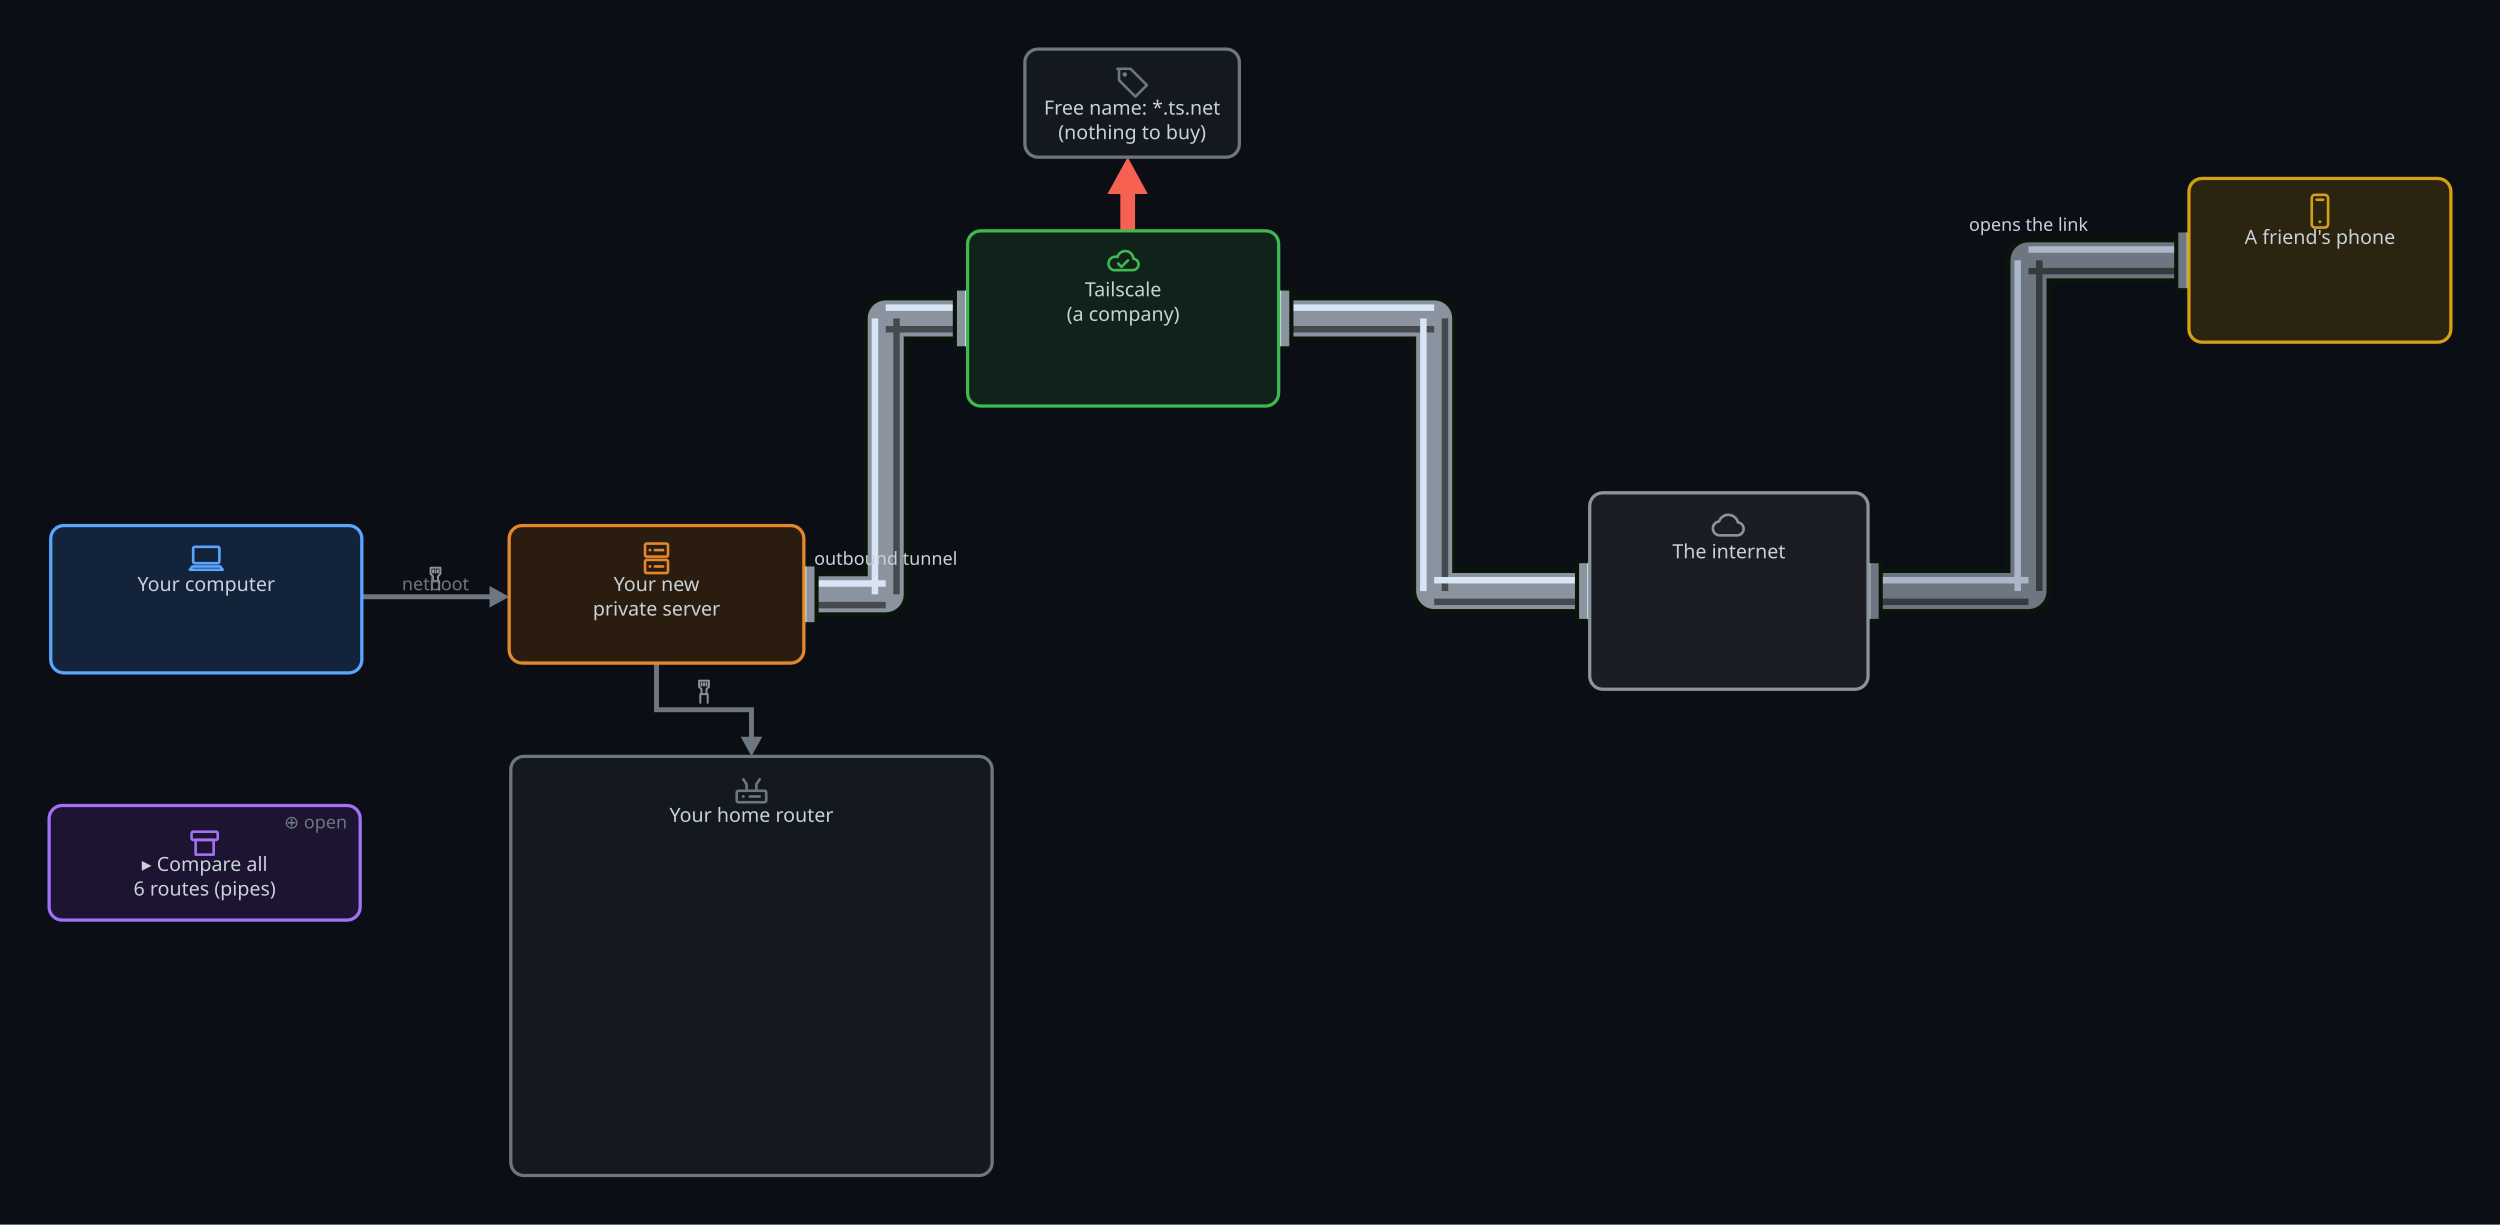
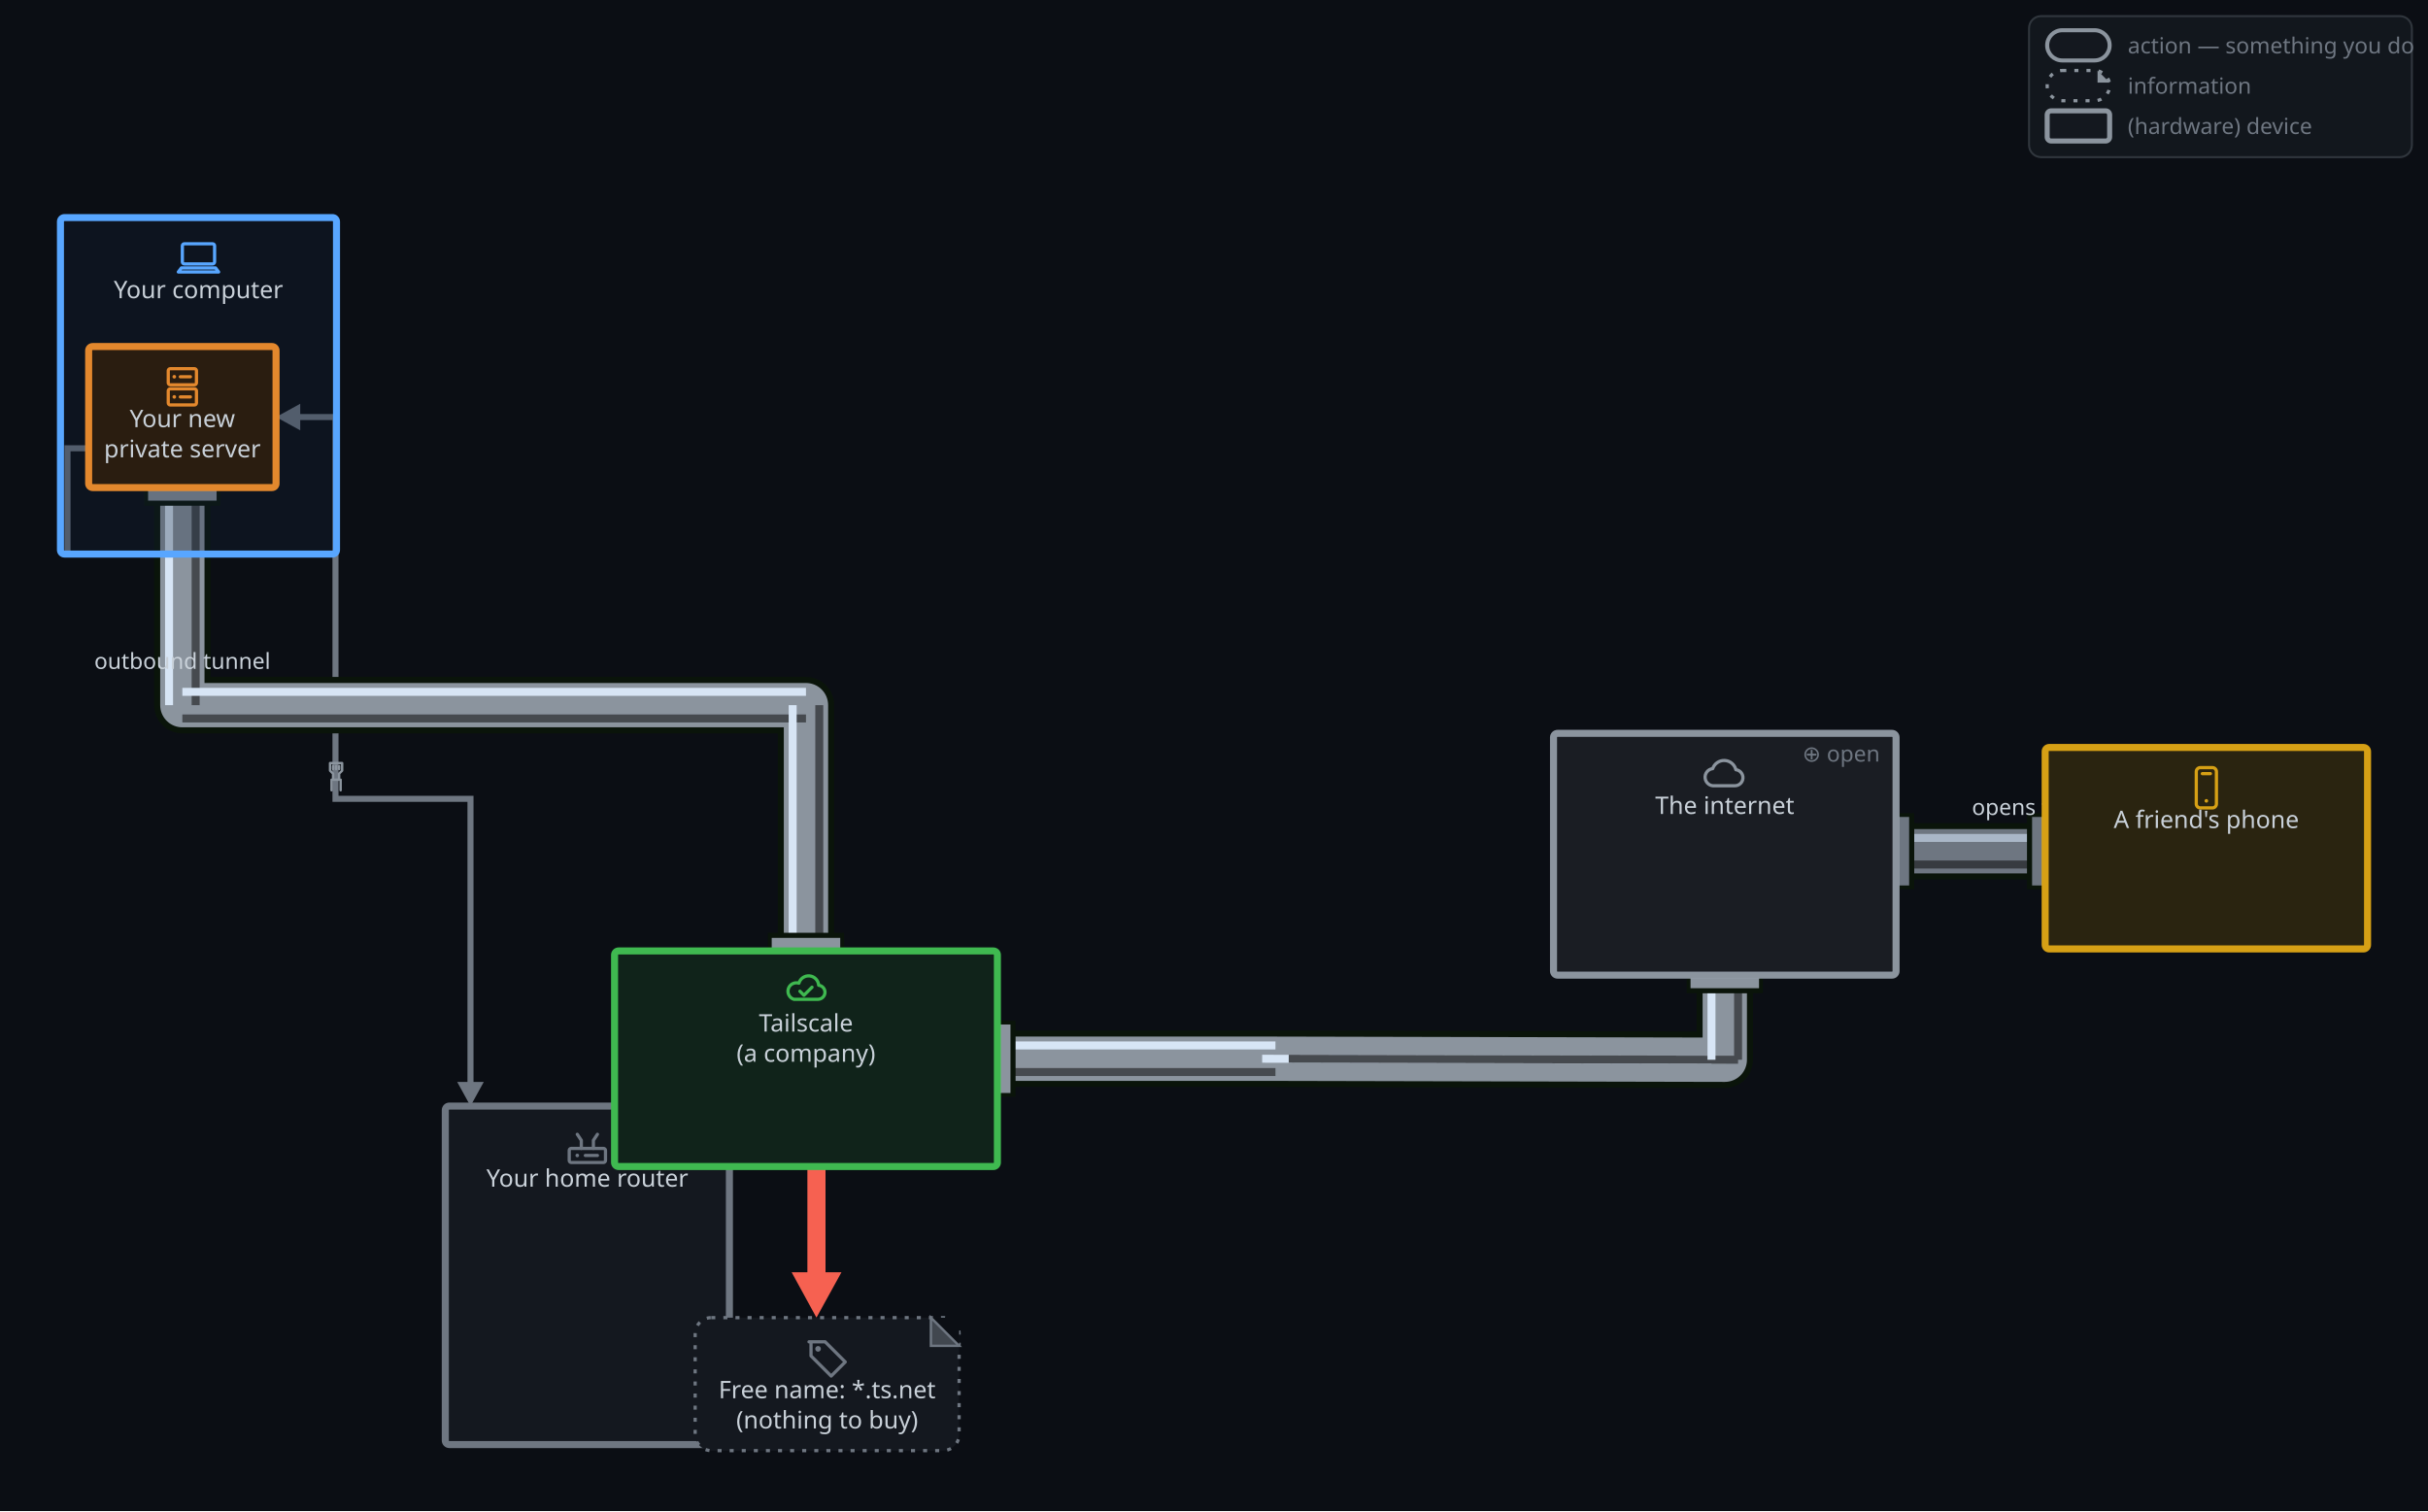
- <svg xmlns="http://www.w3.org/2000/svg" viewBox="29 -91 1527 748" width="1527" height="748" font-family="ui-sans-serif, system-ui, sans-serif">
+ <svg xmlns="http://www.w3.org/2000/svg" viewBox="229 -154 1205 750" width="1205" height="750" font-family="ui-sans-serif, system-ui, sans-serif">
  <defs>
    <marker id="arrow" viewBox="0 0 10 10" refX="9" refY="5" markerWidth="7" markerHeight="7" orient="auto-start-reverse">
      <path d="M0,0 L10,5 L0,10 z" fill="#6e7681" />
    </marker>
    <symbol id="ic-laptop" viewBox="0 0 24 24" fill="none" stroke="currentColor" stroke-width="1.6" stroke-linecap="round" stroke-linejoin="round">
      <rect x="4" y="5" width="16" height="10" rx="1" />
      <path d="M2 19h20l-1.5-2H3.5L2 19Z" />
    </symbol>
    <symbol id="ic-server" viewBox="0 0 24 24" fill="none" stroke="currentColor" stroke-width="1.6" stroke-linecap="round" stroke-linejoin="round">
      <rect x="5" y="3" width="14" height="8" rx="1" />
      <rect x="5" y="13" width="14" height="8" rx="1" />
      <circle cx="8" cy="7" r=".9" fill="currentColor" stroke="none" />
      <circle cx="8" cy="17" r=".9" fill="currentColor" stroke="none" />
      <path d="M11 7h5M11 17h5" />
    </symbol>
    <symbol id="ic-router" viewBox="0 0 24 24" fill="none" stroke="currentColor" stroke-width="1.6" stroke-linecap="round" stroke-linejoin="round">
      <rect x="3" y="13" width="18" height="7" rx="1" />
      <circle cx="7" cy="16.5" r=".9" fill="currentColor" stroke="none" />
      <path d="M11 16.5h6M9 13V9M15 13V9M9 9l-2-3M15 9l2-3" />
    </symbol>
    <symbol id="ic-cloud" viewBox="0 0 24 24" fill="none" stroke="currentColor" stroke-width="1.6" stroke-linecap="round" stroke-linejoin="round">
      <path d="M7 18h10a4 4 0 0 0 .5-7.97A6 6 0 0 0 6 9.5 3.5 3.5 0 0 0 7 18Z" />
    </symbol>
    <symbol id="ic-phone" viewBox="0 0 24 24" fill="none" stroke="currentColor" stroke-width="1.6" stroke-linecap="round" stroke-linejoin="round">
      <rect x="7" y="2" width="10" height="20" rx="2" />
      <path d="M10 5h4" />
      <circle cx="12" cy="18.5" r=".9" fill="currentColor" stroke="none" />
    </symbol>
    <symbol id="ic-usb" viewBox="0 0 24 24" fill="none" stroke="currentColor" stroke-width="1.6" stroke-linecap="round" stroke-linejoin="round">
      <rect x="9" y="8" width="6" height="13" rx="1" />
      <path d="M10 8V4h4v4" />
      <path d="M12 11v4" />
      <circle cx="12" cy="4" r=".6" fill="currentColor" stroke="none" />
    </symbol>
    <symbol id="ic-ethernet" viewBox="0 0 24 24" fill="none" stroke="currentColor" stroke-width="1.6" stroke-linecap="round" stroke-linejoin="round">
      <path d="M8 3h8v5l-2 2v4h-4v-4L8 8V3Z" />
      <path d="M9 21v-7M15 21v-7" />
      <path d="M10 5v2M12 5v2M14 5v2" />
    </symbol>
    <symbol id="ic-wifi" viewBox="0 0 24 24" fill="none" stroke="currentColor" stroke-width="1.6" stroke-linecap="round" stroke-linejoin="round">
      <path d="M4 9a13 13 0 0 1 16 0" />
      <path d="M7 12.5a8.5 8.5 0 0 1 10 0" />
      <path d="M10 16a4 4 0 0 1 4 0" />
      <circle cx="12" cy="19" r="1" fill="currentColor" stroke="none" />
    </symbol>
    <symbol id="ic-safe" viewBox="0 0 24 24" fill="none" stroke="currentColor" stroke-width="1.6" stroke-linecap="round" stroke-linejoin="round">
      <rect x="3" y="4" width="18" height="16" rx="1.5" />
      <circle cx="11" cy="12" r="4" />
      <path d="M11 12l2-2" />
      <path d="M18 9v6" />
    </symbol>
    <symbol id="ic-relay" viewBox="0 0 24 24" fill="none" stroke="currentColor" stroke-width="1.6" stroke-linecap="round" stroke-linejoin="round">
      <path d="M6 16h12a3.5 3.5 0 0 0 .3-6.98A5 5 0 0 0 8.5 8 3 3 0 0 0 6 16Z" />
      <path d="M9 12l2 2 4-4" />
    </symbol>
    <symbol id="ic-tor" viewBox="0 0 24 24" fill="none" stroke="currentColor" stroke-width="1.6" stroke-linecap="round" stroke-linejoin="round">
      <path d="M12 3c-3 3-5 6-5 10a5 5 0 0 0 10 0c0-4-2-7-5-10Z" />
      <path d="M12 9c-1.5 1.5-2 3-2 4a2 2 0 0 0 4 0c0-1-.5-2.5-2-4Z" />
    </symbol>
    <symbol id="ic-onion" viewBox="0 0 24 24" fill="none" stroke="currentColor" stroke-width="1.6" stroke-linecap="round" stroke-linejoin="round">
      <path d="M12 21c-4 0-6.5-2.8-6.5-6 0-4.2 3.5-6.5 6.5-11 3 4.5 6.5 6.8 6.5 11 0 3.2-2.5 6-6.5 6Z" />
      <path d="M9.3 13.5c-.2 2 .6 4 2.7 4.5M14.7 13.5c.2 2-.6 4-2.7 4.5" />
      <path d="M12 4.5l1.6-2.5M12 4.5l-1.6-2.5" />
    </symbol>
    <symbol id="ic-gear" viewBox="0 0 24 24" fill="none" stroke="currentColor" stroke-width="1.6" stroke-linecap="round" stroke-linejoin="round">
      <circle cx="12" cy="12" r="3.2" />
      <path d="M12 2v3M12 19v3M2 12h3M19 12h3M4.9 4.9l2.1 2.1M17 17l2.1 2.1M19.1 4.9L17 7M7 17l-2.1 2.1" />
    </symbol>
    <symbol id="ic-block" viewBox="0 0 24 24" fill="none" stroke="#f85149" stroke-width="2.2" stroke-linecap="round">
      <circle cx="12" cy="12" r="9" />
      <path d="M5.6 5.6l12.8 12.8" />
    </symbol>
    <symbol id="ic-pipe" viewBox="0 0 24 24" fill="none" stroke="currentColor" stroke-width="1.6" stroke-linejoin="round">
      <rect x="4" y="8" width="16" height="5" rx="1" />
      <rect x="6.5" y="13" width="11" height="9" />
    </symbol>
    <symbol id="ic-gate" viewBox="0 0 24 24" fill="none" stroke="currentColor" stroke-width="1.6" stroke-linecap="round" stroke-linejoin="round">
      <rect x="4" y="4" width="16" height="16" rx="1" />
      <path d="M14 4v16" />
      <path d="M14 4l5 3v10l-5 3" />
      <circle cx="16.5" cy="12" r=".9" fill="currentColor" stroke="none" />
    </symbol>
    <symbol id="ic-warn" viewBox="0 0 24 24" fill="none" stroke="#d6a015" stroke-width="2" stroke-linecap="round" stroke-linejoin="round">
      <path d="M12 3l9 16H3L12 3Z" />
      <path d="M12 9v5" />
      <circle cx="12" cy="17" r="1" fill="#d6a015" stroke="none" />
    </symbol>
    <symbol id="ic-tag" viewBox="0 0 24 24" fill="none" stroke="currentColor" stroke-width="1.6" stroke-linecap="round" stroke-linejoin="round">
      <path d="M3 4h8l10 10-7 7L4 11V4Z" />
      <circle cx="7.5" cy="7.5" r="1.4" fill="currentColor" stroke="none" />
    </symbol>
    <symbol id="ic-cart" viewBox="0 0 24 24" fill="none" stroke="currentColor" stroke-width="1.6" stroke-linecap="round" stroke-linejoin="round">
      <path d="M3 4h2l2.2 10.5h10l1.8-7.5H6" />
      <circle cx="9.5" cy="19" r="1.3" />
      <circle cx="16.5" cy="19" r="1.3" />
    </symbol>
    <symbol id="ic-tornode" viewBox="0 0 24 24" fill="none" stroke="currentColor" stroke-width="1.6" stroke-linecap="round" stroke-linejoin="round">
      <circle cx="12" cy="12" r="4" />
      <path d="M12 3v3M12 18v3M3 12h3M18 12h3M5.6 5.6l2.1 2.1M16.3 16.3l2.1 2.1M18.4 5.6l-2.1 2.1M7.7 16.3l-2.1 2.1" />
    </symbol>
  </defs>
-   <rect x="29" y="-91" width="1527" height="748" fill="#0b0e14" />
-   <path d="M 250.0 273.5 L 330.4 273.5" fill="none" stroke="#6e7681" stroke-width="3" />
-   <polygon points="340.0,273.5 328.0,280.1 328.0,266.9" fill="#6e7681" />
-   <use href="#ic-ethernet" x="286.0" y="253.5" width="18" height="18" style="color:#8b949e" />
-   <text x="295.0" y="269.5" text-anchor="middle" font-size="11" fill="#6e7681">netboot</text>
-   <path d="M 430.0 314.0 L 430.0 342.5 L 488.0 342.5 L 488.0 361.4" fill="none" stroke="#6e7681" stroke-width="3" />
-   <polygon points="488.0,371.0 481.4,359.0 494.6,359.0" fill="#6e7681" />
-   <use href="#ic-ethernet" x="450.0" y="322.5" width="18" height="18" style="color:#8b949e" />
-   <path d="M 1366.0 68.0 L 1268.0 68.0 L 1268.0 270.0 L 1170.0 270.0" fill="none" stroke="#0a140a" stroke-width="28" stroke-linejoin="round" />
-   <path d="M 1366.0 68.0 L 1268.0 68.0 L 1268.0 270.0 L 1170.0 270.0" fill="none" stroke="#6e7681" stroke-width="22" stroke-linejoin="round" />
-   <line x1="1366.0" y1="61.4" x2="1268.0" y2="61.4" stroke="#aab7c8" stroke-width="3.96" />
-   <line x1="1366.0" y1="74.6" x2="1268.0" y2="74.6" stroke="#373b40" stroke-width="3.96" />
-   <line x1="1261.4" y1="68.0" x2="1261.4" y2="270.0" stroke="#aab7c8" stroke-width="3.96" />
-   <line x1="1274.6" y1="68.0" x2="1274.6" y2="270.0" stroke="#373b40" stroke-width="3.96" />
-   <line x1="1268.0" y1="263.4" x2="1170.0" y2="263.4" stroke="#aab7c8" stroke-width="3.96" />
-   <line x1="1268.0" y1="276.6" x2="1170.0" y2="276.6" stroke="#373b40" stroke-width="3.96" />
-   <line x1="1366.0" y1="49.1" x2="1366.0" y2="86.9" stroke="#0a140a" stroke-width="18.04" />
-   <line x1="1366.0" y1="51.0" x2="1366.0" y2="85.0" stroke="#6e7681" stroke-width="12.98" />
-   <line x1="1366.0" y1="51.0" x2="1366.0" y2="85.0" stroke="#aab7c8" stroke-width="3.08" />
-   <line x1="1170.0" y1="288.9" x2="1170.0" y2="251.1" stroke="#0a140a" stroke-width="18.04" />
-   <line x1="1170.0" y1="287.0" x2="1170.0" y2="253.0" stroke="#6e7681" stroke-width="12.98" />
-   <line x1="1170.0" y1="287.0" x2="1170.0" y2="253.0" stroke="#aab7c8" stroke-width="3.08" />
-   <text x="1268.0" y="50.0" text-anchor="middle" font-size="11" fill="#c9d1d9">opens the link</text>
-   <path d="M 520.0 272.0 L 570.0 272.0 L 570.0 103.5 L 620.0 103.5" fill="none" stroke="#0a140a" stroke-width="28" stroke-linejoin="round" />
-   <path d="M 520.0 272.0 L 570.0 272.0 L 570.0 103.5 L 620.0 103.5" fill="none" stroke="#8b949e" stroke-width="22" stroke-linejoin="round" />
-   <line x1="520.0" y1="265.4" x2="570.0" y2="265.4" stroke="#d7e5f5" stroke-width="3.96" />
-   <line x1="520.0" y1="278.6" x2="570.0" y2="278.6" stroke="#464a4f" stroke-width="3.96" />
-   <line x1="563.4" y1="272.0" x2="563.4" y2="103.5" stroke="#d7e5f5" stroke-width="3.96" />
-   <line x1="576.6" y1="272.0" x2="576.6" y2="103.5" stroke="#464a4f" stroke-width="3.96" />
-   <line x1="570.0" y1="96.9" x2="620.0" y2="96.9" stroke="#d7e5f5" stroke-width="3.96" />
-   <line x1="570.0" y1="110.1" x2="620.0" y2="110.1" stroke="#464a4f" stroke-width="3.96" />
-   <line x1="520.0" y1="290.9" x2="520.0" y2="253.1" stroke="#0a140a" stroke-width="18.04" />
-   <line x1="520.0" y1="289.0" x2="520.0" y2="255.0" stroke="#8b949e" stroke-width="12.98" />
-   <line x1="520.0" y1="289.0" x2="520.0" y2="255.0" stroke="#d7e5f5" stroke-width="3.08" />
-   <line x1="620.0" y1="84.6" x2="620.0" y2="122.4" stroke="#0a140a" stroke-width="18.04" />
-   <line x1="620.0" y1="86.5" x2="620.0" y2="120.5" stroke="#8b949e" stroke-width="12.98" />
-   <line x1="620.0" y1="86.5" x2="620.0" y2="120.5" stroke="#d7e5f5" stroke-width="3.08" />
-   <text x="570.0" y="254.0" text-anchor="middle" font-size="11" fill="#c9d1d9">outbound tunnel</text>
-   <path d="M 810.0 103.5 L 905.0 103.5 L 905.0 270.0 L 1000.0 270.0" fill="none" stroke="#0a140a" stroke-width="28" stroke-linejoin="round" />
-   <path d="M 810.0 103.5 L 905.0 103.5 L 905.0 270.0 L 1000.0 270.0" fill="none" stroke="#8b949e" stroke-width="22" stroke-linejoin="round" />
-   <line x1="810.0" y1="96.9" x2="905.0" y2="96.9" stroke="#d7e5f5" stroke-width="3.96" />
-   <line x1="810.0" y1="110.1" x2="905.0" y2="110.1" stroke="#464a4f" stroke-width="3.96" />
-   <line x1="898.4" y1="103.5" x2="898.4" y2="270.0" stroke="#d7e5f5" stroke-width="3.96" />
-   <line x1="911.6" y1="103.5" x2="911.6" y2="270.0" stroke="#464a4f" stroke-width="3.96" />
-   <line x1="905.0" y1="263.4" x2="1000.0" y2="263.4" stroke="#d7e5f5" stroke-width="3.96" />
-   <line x1="905.0" y1="276.6" x2="1000.0" y2="276.6" stroke="#464a4f" stroke-width="3.96" />
-   <line x1="810.0" y1="122.4" x2="810.0" y2="84.6" stroke="#0a140a" stroke-width="18.04" />
-   <line x1="810.0" y1="120.5" x2="810.0" y2="86.5" stroke="#8b949e" stroke-width="12.98" />
-   <line x1="810.0" y1="120.5" x2="810.0" y2="86.5" stroke="#d7e5f5" stroke-width="3.08" />
-   <line x1="1000.0" y1="251.1" x2="1000.0" y2="288.9" stroke="#0a140a" stroke-width="18.04" />
-   <line x1="1000.0" y1="253.0" x2="1000.0" y2="287.0" stroke="#8b949e" stroke-width="12.98" />
-   <line x1="1000.0" y1="253.0" x2="1000.0" y2="287.0" stroke="#d7e5f5" stroke-width="3.08" />
-   <path d="M 717.8 50.0 L 717.8 23.0" fill="none" stroke="#f66151" stroke-width="9" />
-   <polygon points="717.8,5.0 730.1,27.5 705.4,27.5" fill="#f66151" />
-   <rect x="60" y="230" width="190" height="90" rx="8" ry="8" fill="#13233a" stroke="#58a6ff" stroke-width="2" />
-   <use href="#ic-laptop" x="143.0" y="238" width="24" height="24" style="color:#58a6ff" />
-   <text x="155.0" y="270.0" text-anchor="middle" font-size="12" fill="#c9d1d9">Your computer</text>
-   <rect x="340" y="230" width="180" height="84" rx="8" ry="8" fill="#2a1d10" stroke="#e3882d" stroke-width="2" />
-   <use href="#ic-server" x="418.0" y="238" width="24" height="24" style="color:#e3882d" />
-   <text x="430.0" y="270.0" text-anchor="middle" font-size="12" fill="#c9d1d9">Your new</text>
-   <text x="430.0" y="285.0" text-anchor="middle" font-size="12" fill="#c9d1d9">private server</text>
-   <rect x="341" y="371" width="294" height="256" rx="8" ry="8" fill="#14181f" stroke="#6e7681" stroke-width="2" />
-   <use href="#ic-router" x="476.0" y="379" width="24" height="24" style="color:#6e7681" />
-   <text x="488.0" y="411.0" text-anchor="middle" font-size="12" fill="#c9d1d9">Your home router</text>
-   <rect x="1000" y="210" width="170" height="120" rx="8" ry="8" fill="#1a1d23" stroke="#8b949e" stroke-width="2" />
+   <rect x="229" y="-154" width="1205" height="750" fill="#0b0e14" />
+   <path d="M 262.5 121.0 L 262.5 68.5 L 354.5 68.5 L 354.5 27.6" fill="none" stroke="#6e7681" stroke-width="3" />
+   <polygon points="354.5,18.0 361.1,30.0 347.9,30.0" fill="#6e7681" />
+   <use href="#ic-ethernet" x="298.5" y="48.5" width="18" height="18" style="color:#8b949e" />
+   <text x="307.5" y="64.5" text-anchor="middle" font-size="11" fill="#6e7681">netboot</text>
+   <path d="M 375.6 53.0 L 395.5 53.0 L 395.5 242.5 L 462.5 242.5 L 462.5 385.4" fill="none" stroke="#6e7681" stroke-width="3" />
+   <polygon points="462.5,395.0 455.9,383.0 469.1,383.0" fill="#6e7681" />
+   <polygon points="366.0,53.0 378.0,46.4 378.0,59.6" fill="#6e7681" />
+   <use href="#ic-ethernet" x="386.8" y="222.5" width="18" height="18" style="color:#8b949e" />
+   <path d="M 1244.0 268.5 L 1170.0 268.5" fill="none" stroke="#0a140a" stroke-width="28" stroke-linejoin="round" />
+   <path d="M 1244.0 268.5 L 1170.0 268.5" fill="none" stroke="#6e7681" stroke-width="22" stroke-linejoin="round" />
+   <line x1="1244.0" y1="261.9" x2="1170.0" y2="261.9" stroke="#aab7c8" stroke-width="3.96" />
+   <line x1="1244.0" y1="275.1" x2="1170.0" y2="275.1" stroke="#373b40" stroke-width="3.96" />
+   <line x1="1244.0" y1="249.6" x2="1244.0" y2="287.4" stroke="#0a140a" stroke-width="18.04" />
+   <line x1="1244.0" y1="251.5" x2="1244.0" y2="285.5" stroke="#6e7681" stroke-width="12.98" />
+   <line x1="1244.0" y1="251.5" x2="1244.0" y2="285.5" stroke="#aab7c8" stroke-width="3.08" />
+   <line x1="1170.0" y1="287.4" x2="1170.0" y2="249.6" stroke="#0a140a" stroke-width="18.04" />
+   <line x1="1170.0" y1="285.5" x2="1170.0" y2="251.5" stroke="#6e7681" stroke-width="12.98" />
+   <line x1="1170.0" y1="285.5" x2="1170.0" y2="251.5" stroke="#aab7c8" stroke-width="3.08" />
+   <text x="1244.0" y="250.5" text-anchor="middle" font-size="11" fill="#c9d1d9">opens the link</text>
+   <path d="M 319.5 88.0 L 319.5 196.0 L 629.0 196.0 L 629.0 318.0" fill="none" stroke="#0a140a" stroke-width="28" stroke-linejoin="round" />
+   <path d="M 319.5 88.0 L 319.5 196.0 L 629.0 196.0 L 629.0 318.0" fill="none" stroke="#8b949e" stroke-width="22" stroke-linejoin="round" />
+   <line x1="312.9" y1="88.0" x2="312.9" y2="196.0" stroke="#d7e5f5" stroke-width="3.96" />
+   <line x1="326.1" y1="88.0" x2="326.1" y2="196.0" stroke="#464a4f" stroke-width="3.96" />
+   <line x1="319.5" y1="189.4" x2="629.0" y2="189.4" stroke="#d7e5f5" stroke-width="3.96" />
+   <line x1="319.5" y1="202.6" x2="629.0" y2="202.6" stroke="#464a4f" stroke-width="3.96" />
+   <line x1="622.4" y1="196.0" x2="622.4" y2="318.0" stroke="#d7e5f5" stroke-width="3.96" />
+   <line x1="635.6" y1="196.0" x2="635.6" y2="318.0" stroke="#464a4f" stroke-width="3.96" />
+   <line x1="300.6" y1="88.0" x2="338.4" y2="88.0" stroke="#0a140a" stroke-width="18.04" />
+   <line x1="302.5" y1="88.0" x2="336.5" y2="88.0" stroke="#8b949e" stroke-width="12.98" />
+   <line x1="302.5" y1="88.0" x2="336.5" y2="88.0" stroke="#d7e5f5" stroke-width="3.08" />
+   <line x1="647.9" y1="318.0" x2="610.1" y2="318.0" stroke="#0a140a" stroke-width="18.04" />
+   <line x1="646.0" y1="318.0" x2="612.0" y2="318.0" stroke="#8b949e" stroke-width="12.98" />
+   <line x1="646.0" y1="318.0" x2="612.0" y2="318.0" stroke="#d7e5f5" stroke-width="3.08" />
+   <text x="319.5" y="178.0" text-anchor="middle" font-size="11" fill="#c9d1d9">outbound tunnel</text>
+   <path d="M 724.0 371.5 L 862.0 371.5 L 1085.0 372.0 L 1085.0 330.0" fill="none" stroke="#0a140a" stroke-width="28" stroke-linejoin="round" />
+   <path d="M 724.0 371.5 L 862.0 371.5 L 1085.0 372.0 L 1085.0 330.0" fill="none" stroke="#8b949e" stroke-width="22" stroke-linejoin="round" />
+   <line x1="724.0" y1="364.9" x2="862.0" y2="364.9" stroke="#d7e5f5" stroke-width="3.96" />
+   <line x1="724.0" y1="378.1" x2="862.0" y2="378.1" stroke="#464a4f" stroke-width="3.96" />
+   <line x1="855.4" y1="371.5" x2="1078.4" y2="372.0" stroke="#d7e5f5" stroke-width="3.96" />
+   <line x1="868.6" y1="371.5" x2="1091.6" y2="372.0" stroke="#464a4f" stroke-width="3.96" />
+   <line x1="1078.4" y1="372.0" x2="1078.4" y2="330.0" stroke="#d7e5f5" stroke-width="3.96" />
+   <line x1="1091.6" y1="372.0" x2="1091.6" y2="330.0" stroke="#464a4f" stroke-width="3.96" />
+   <line x1="724.0" y1="390.4" x2="724.0" y2="352.6" stroke="#0a140a" stroke-width="18.04" />
+   <line x1="724.0" y1="388.5" x2="724.0" y2="354.5" stroke="#8b949e" stroke-width="12.98" />
+   <line x1="724.0" y1="388.5" x2="724.0" y2="354.5" stroke="#d7e5f5" stroke-width="3.08" />
+   <line x1="1066.1" y1="330.0" x2="1103.9" y2="330.0" stroke="#0a140a" stroke-width="18.04" />
+   <line x1="1068.0" y1="330.0" x2="1102.0" y2="330.0" stroke="#8b949e" stroke-width="12.98" />
+   <line x1="1068.0" y1="330.0" x2="1102.0" y2="330.0" stroke="#d7e5f5" stroke-width="3.08" />
+   <path d="M 634.2 425.0 L 634.2 482.0" fill="none" stroke="#f66151" stroke-width="9" />
+   <polygon points="634.2,500.0 621.9,477.5 646.6,477.5" fill="#f66151" />
+   <rect x="259" y="-46" width="137" height="167" rx="2" ry="2" fill="#13233a" fill-opacity="0.3" stroke="#58a6ff" stroke-width="3.5" />
+   <use href="#ic-laptop" x="315.5" y="-38" width="24" height="24" style="color:#58a6ff" />
+   <text x="327.5" y="-6.0" text-anchor="middle" font-size="12" fill="#c9d1d9">Your computer</text>
+   <rect x="450" y="395" width="141" height="168" rx="2" ry="2" fill="#14181f" stroke="#6e7681" stroke-width="3.5" />
+   <use href="#ic-router" x="508.5" y="403" width="24" height="24" style="color:#6e7681" />
+   <text x="520.5" y="435.0" text-anchor="middle" font-size="12" fill="#c9d1d9">Your home router</text>
+   <rect x="1000" y="210" width="170" height="120" rx="2" ry="2" fill="#1a1d23" stroke="#8b949e" stroke-width="3.5" />
  <use href="#ic-cloud" x="1073.0" y="218" width="24" height="24" style="color:#8b949e" />
  <text x="1085.0" y="250.0" text-anchor="middle" font-size="12" fill="#c9d1d9">The internet</text>
-   <rect x="1366" y="18" width="160" height="100" rx="8" ry="8" fill="#2a2410" stroke="#d6a015" stroke-width="2" />
-   <use href="#ic-phone" x="1434.0" y="26" width="24" height="24" style="color:#d6a015" />
-   <text x="1446.0" y="58.0" text-anchor="middle" font-size="12" fill="#c9d1d9">A friend's phone</text>
-   <rect x="59" y="401" width="190" height="70" rx="8" ry="8" fill="#1c1430" stroke="#a371f7" stroke-width="2" />
-   <use href="#ic-pipe" x="142.0" y="409" width="24" height="24" style="color:#a371f7" />
-   <text x="154.0" y="441.0" text-anchor="middle" font-size="12" fill="#c9d1d9">▸ Compare all</text>
-   <text x="154.0" y="456.0" text-anchor="middle" font-size="12" fill="#c9d1d9">6 routes (pipes)</text>
-   <text x="241" y="415" text-anchor="end" font-size="11" fill="#6e7681">⊕ open</text>
-   <rect x="620" y="50" width="190" height="107" rx="8" ry="8" fill="#10231a" stroke="#3fb950" stroke-width="2" />
-   <use href="#ic-relay" x="703.0" y="58" width="24" height="24" style="color:#3fb950" />
-   <text x="715.0" y="90.0" text-anchor="middle" font-size="12" fill="#c9d1d9">Tailscale</text>
-   <text x="715.0" y="105.0" text-anchor="middle" font-size="12" fill="#c9d1d9">(a company)</text>
-   <rect x="655" y="-61" width="131" height="66" rx="8" ry="8" fill="#14181f" stroke="#6e7681" stroke-width="2" />
-   <use href="#ic-tag" x="708.5" y="-53" width="24" height="24" style="color:#6e7681" />
-   <text x="720.5" y="-21.0" text-anchor="middle" font-size="12" fill="#c9d1d9">Free name: *.ts.net</text>
-   <text x="720.5" y="-6.0" text-anchor="middle" font-size="12" fill="#c9d1d9">(nothing to buy)</text>
+   <text x="1162" y="224" text-anchor="end" font-size="11" fill="#6e7681">⊕ open</text>
+   <rect x="1244" y="217" width="160" height="100" rx="2" ry="2" fill="#2a2410" stroke="#d6a015" stroke-width="3.5" />
+   <use href="#ic-phone" x="1312.0" y="225" width="24" height="24" style="color:#d6a015" />
+   <text x="1324.0" y="257.0" text-anchor="middle" font-size="12" fill="#c9d1d9">A friend's phone</text>
+   <rect x="534" y="318" width="190" height="107" rx="2" ry="2" fill="#10231a" stroke="#3fb950" stroke-width="3.5" />
+   <use href="#ic-relay" x="617.0" y="326" width="24" height="24" style="color:#3fb950" />
+   <text x="629.0" y="358.0" text-anchor="middle" font-size="12" fill="#c9d1d9">Tailscale</text>
+   <text x="629.0" y="373.0" text-anchor="middle" font-size="12" fill="#c9d1d9">(a company)</text>
+   <rect x="574" y="500" width="131" height="66" rx="8" ry="8" fill="#14181f" stroke="#6e7681" stroke-width="1.6" stroke-dasharray="2 4" />
+   <path d="M 691 500 L 705 514 L 705 500 Z" fill="#0b0e14" />
+   <path d="M 691 500 L 691 514 L 705 514 Z" fill="#6e7681" fill-opacity="0.5" stroke="#6e7681" stroke-width="1.2" />
+   <use href="#ic-tag" x="627.5" y="508" width="24" height="24" style="color:#6e7681" />
+   <text x="639.5" y="540.0" text-anchor="middle" font-size="12" fill="#c9d1d9">Free name: *.ts.net</text>
+   <text x="639.5" y="555.0" text-anchor="middle" font-size="12" fill="#c9d1d9">(nothing to buy)</text>
+   <rect x="273" y="18" width="93" height="70" rx="2" ry="2" fill="#2a1d10" stroke="#e3882d" stroke-width="3.5" />
+   <use href="#ic-server" x="307.5" y="26" width="24" height="24" style="color:#e3882d" />
+   <text x="319.5" y="58.0" text-anchor="middle" font-size="12" fill="#c9d1d9">Your new</text>
+   <text x="319.5" y="73.0" text-anchor="middle" font-size="12" fill="#c9d1d9">private server</text>
+   <g>
+     <rect x="1236" y="-146" width="190" height="70" rx="6" fill="#14181f" fill-opacity="0.88" stroke="#30363d" />
+     <rect x="1245" y="-139" width="31" height="15" rx="7.5" fill="#14181f" stroke="#8b949e" stroke-width="2" />
+     <text x="1285" y="-127.5" font-size="11" fill="#6e7681">action — something you do</text>
+     <rect x="1245" y="-119" width="31" height="15" rx="7.5" fill="#14181f" stroke="#8b949e" stroke-width="1.6" stroke-dasharray="2 4" />
+     <path d="M 1270 -119 L 1270 -113 L 1276 -113 Z" fill="#8b949e" />
+     <text x="1285" y="-107.5" font-size="11" fill="#6e7681">information</text>
+     <rect x="1245" y="-99" width="31" height="15" rx="2" fill="#14181f" stroke="#8b949e" stroke-width="2.5" />
+     <text x="1285" y="-87.5" font-size="11" fill="#6e7681">(hardware) device</text>
+   </g>
</svg>
